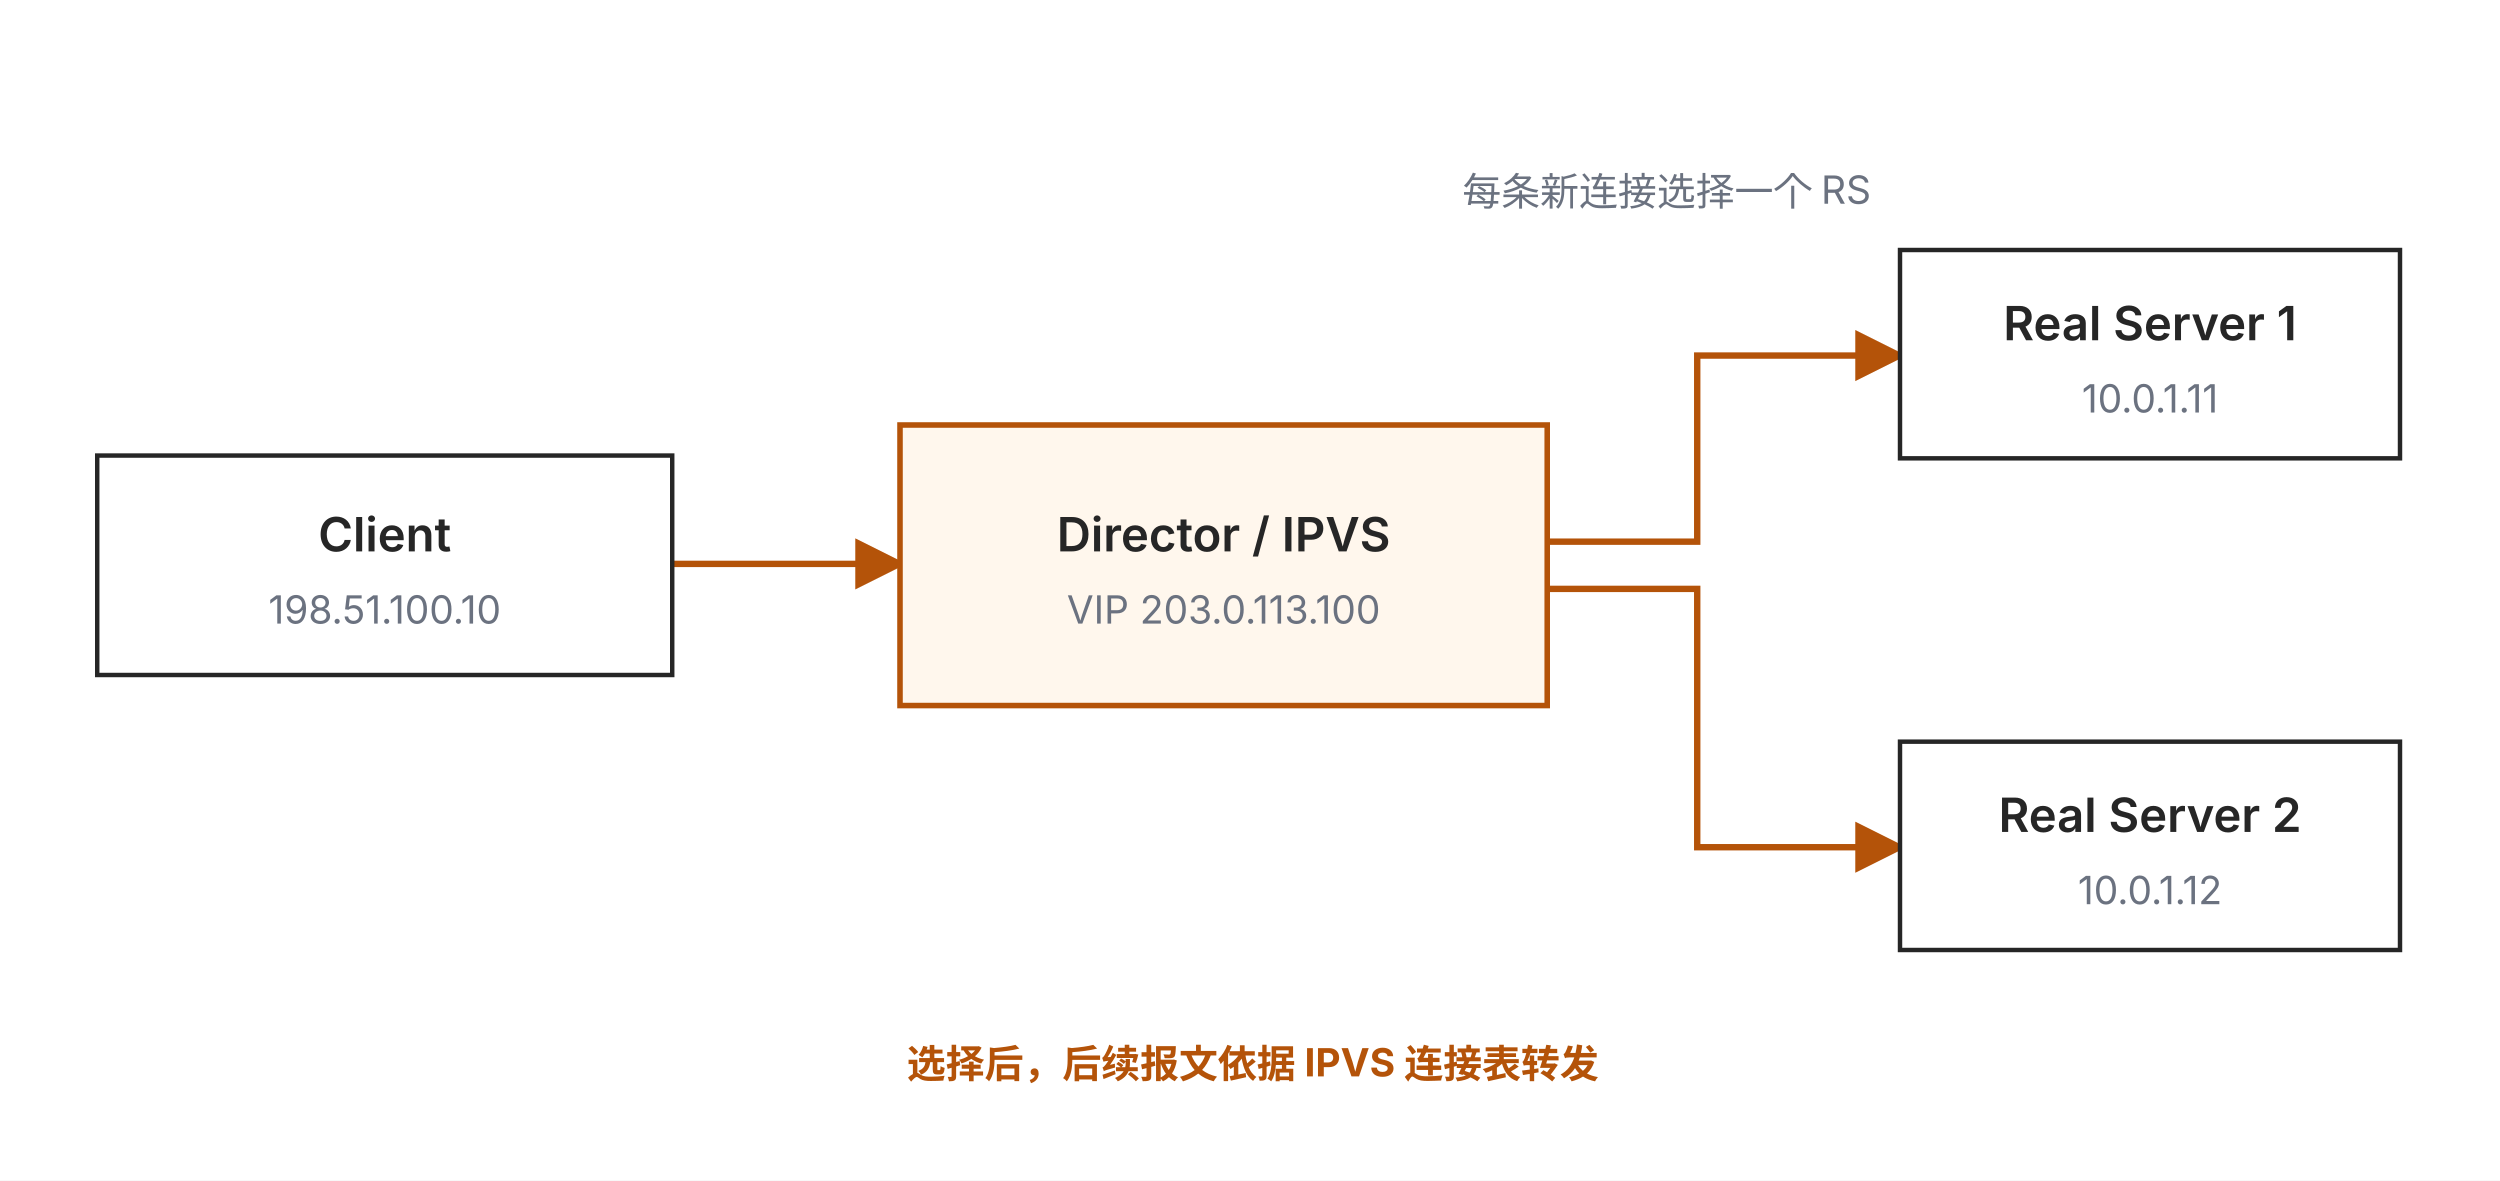
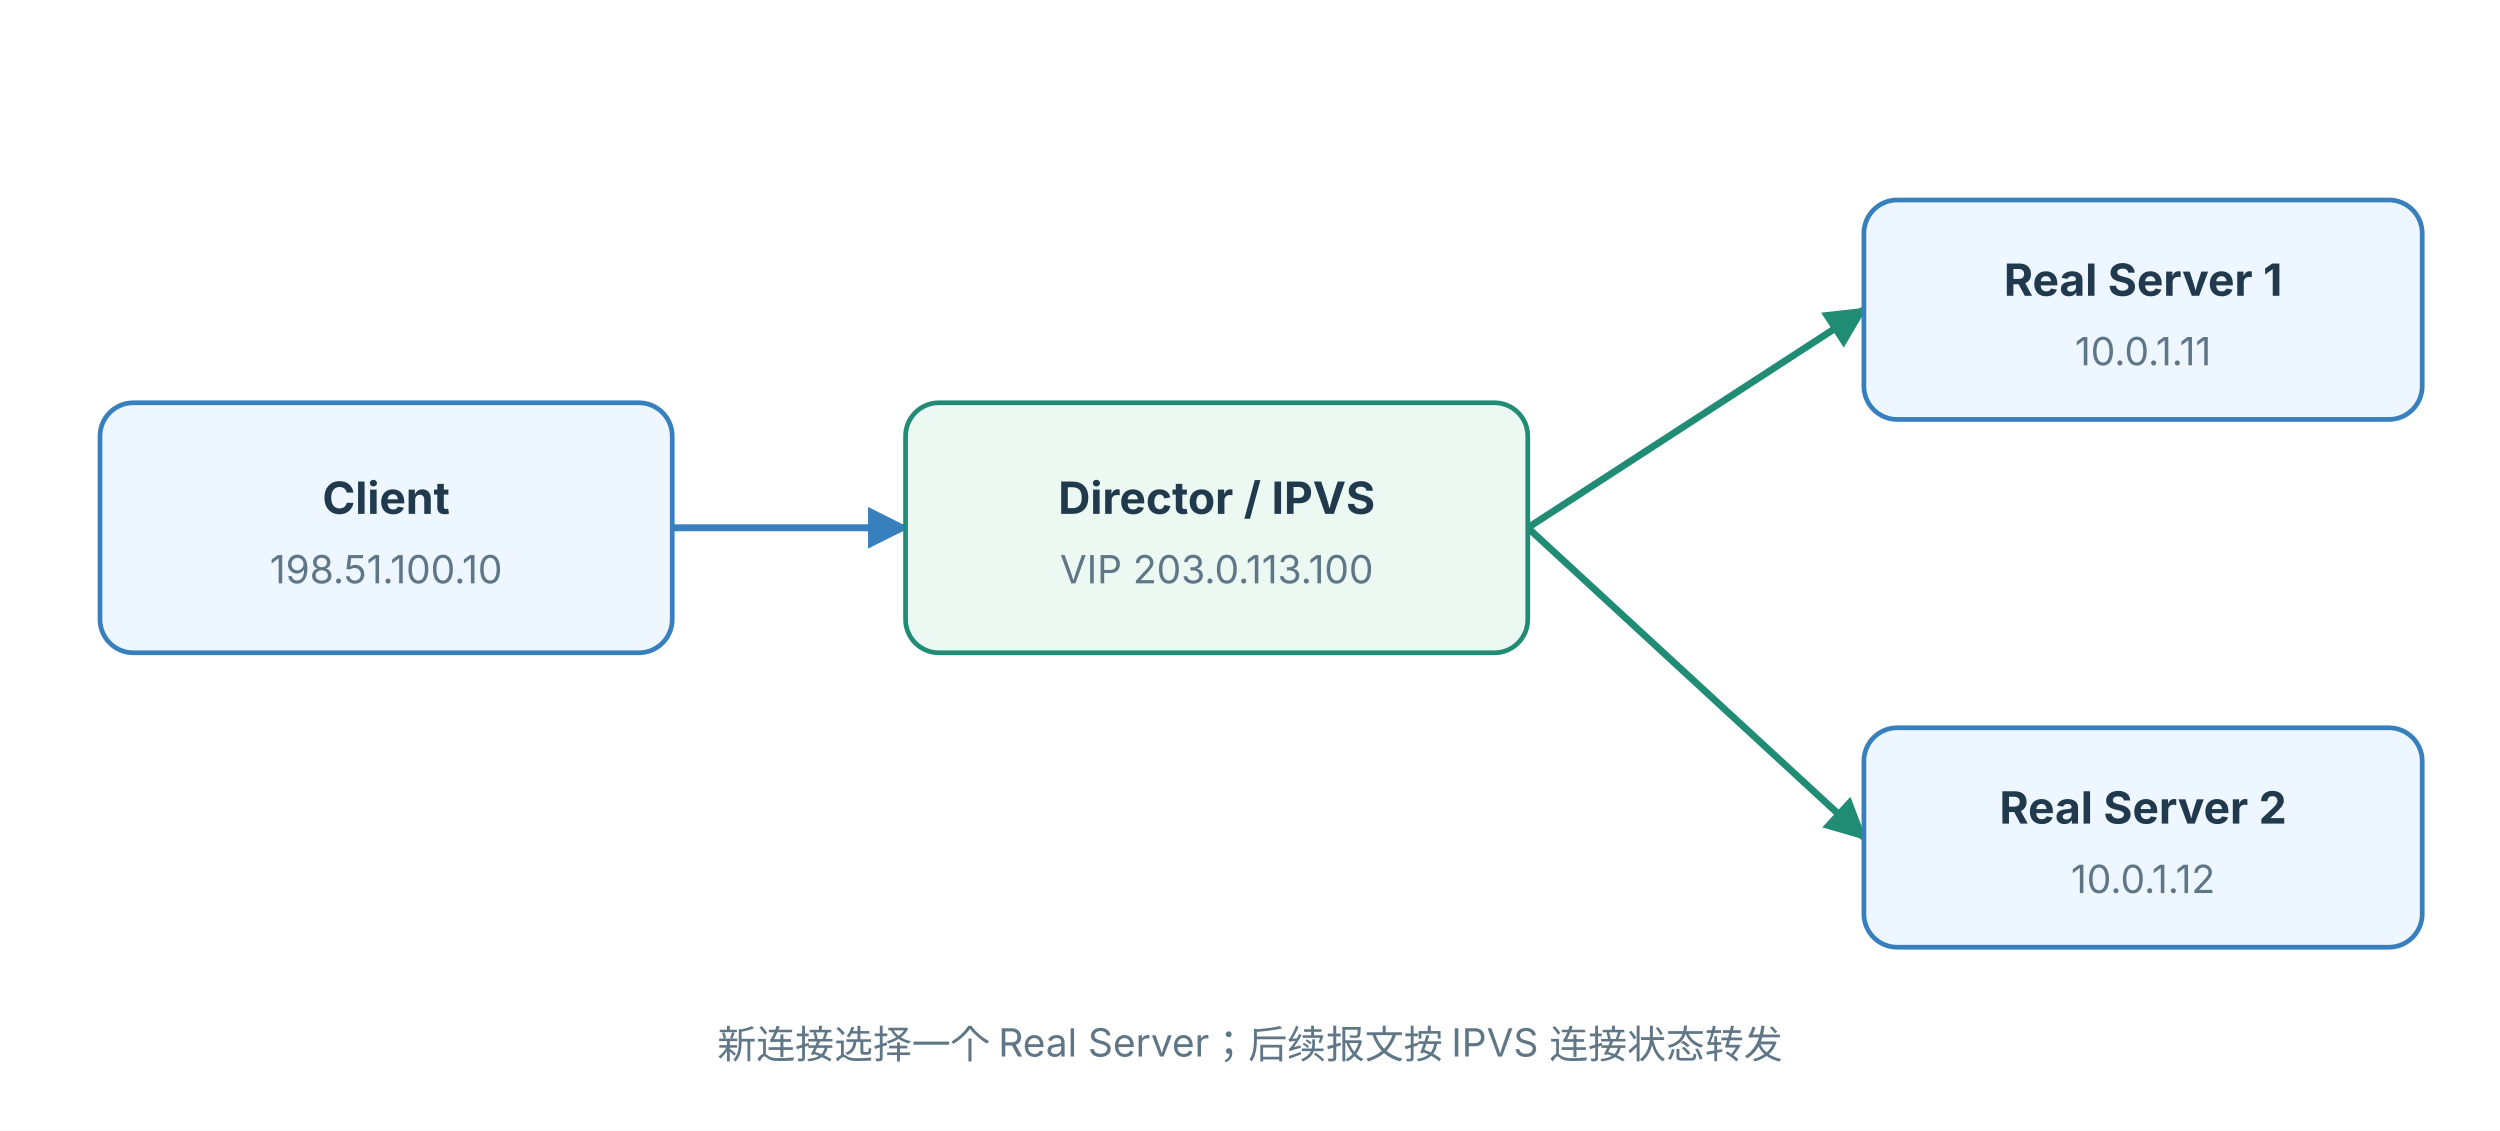
- <svg xmlns="http://www.w3.org/2000/svg" width="900" height="425" viewBox="0 0 900 425" role="img" aria-label="LVS：VIP、Director 与 Real Servers">
+ <svg xmlns="http://www.w3.org/2000/svg" width="900" height="407" viewBox="0 0 900 407" role="img" aria-label="lvs-architecture">
  <defs>
-     <marker id="arrow-ink" markerWidth="8" markerHeight="8" refX="7" refY="4" orient="auto">
-       <path d="M0 0 L8 4 L0 8Z" fill="#262626" />
+     <marker id="ab" viewBox="0 0 10 10" refX="9" refY="5" markerWidth="6" markerHeight="6" orient="auto">
+       <path d="M0 0 L10 5 L0 10Z" fill="#377fbd" />
    </marker>
-     <marker id="arrow-accent" markerWidth="8" markerHeight="8" refX="7" refY="4" orient="auto">
-       <path d="M0 0 L8 4 L0 8Z" fill="#b45309" />
+     <marker id="ag" viewBox="0 0 10 10" refX="9" refY="5" markerWidth="6" markerHeight="6" orient="auto">
+       <path d="M0 0 L10 5 L0 10Z" fill="#218c74" />
+     </marker>
+     <marker id="am" viewBox="0 0 10 10" refX="9" refY="5" markerWidth="6" markerHeight="6" orient="auto">
+       <path d="M0 0 L10 5 L0 10Z" fill="#5f7687" />
    </marker>
  </defs>
-   <style>text{font-family:-apple-system,BlinkMacSystemFont,"Noto Sans SC","Microsoft YaHei",sans-serif}.title{font-size:17px;font-weight:600;fill:#262626}.sub{font-size:14px;fill:#6b7280}.section{font-size:15px;font-weight:700;fill:#262626;letter-spacing:.3px}.annotation{font-size:14px;fill:#6b7280}.annotation.important{fill:#b45309;font-weight:650}</style>
-   <rect x="0" y="0" width="900" height="425" fill="#fff" />
-   <path d="M242 203 L324 203" fill="none" stroke="#b45309" stroke-width="2.3" marker-end="url(#arrow-accent)" />
-   <path d="M557 195 L611 195 L611 128 L684 128" fill="none" stroke="#b45309" stroke-width="2.3" marker-end="url(#arrow-accent)" />
-   <path d="M557 212 L611 212 L611 305 L684 305" fill="none" stroke="#b45309" stroke-width="2.3" marker-end="url(#arrow-accent)" />
-   <rect x="35" y="164" width="207" height="79" fill="#fff" stroke="#262626" stroke-width="1.6" />
-   <text x="138.5" y="198.5" text-anchor="middle" class="title">Client</text>
-   <text x="138.5" y="224.5" text-anchor="middle" class="sub">198.51.100.10</text>
-   <rect x="324" y="153" width="233" height="101" fill="#fff7ed" stroke="#b45309" stroke-width="2" />
-   <text x="440.5" y="198.5" text-anchor="middle" class="title">Director / IPVS</text>
-   <text x="440.5" y="224.5" text-anchor="middle" class="sub">VIP 203.0.113.100</text>
-   <rect x="684" y="90" width="180" height="75" fill="#fff" stroke="#262626" stroke-width="1.6" />
-   <text x="774" y="122.5" text-anchor="middle" class="title">Real Server 1</text>
-   <text x="774" y="148.5" text-anchor="middle" class="sub">10.0.1.11</text>
-   <rect x="684" y="267" width="180" height="75" fill="#fff" stroke="#262626" stroke-width="1.6" />
-   <text x="774" y="299.5" text-anchor="middle" class="title">Real Server 2</text>
-   <text x="774" y="325.5" text-anchor="middle" class="sub">10.0.1.12</text>
-   <text x="600" y="74" class="annotation" font-size="14" text-anchor="middle">每条新连接选择一个 RS</text>
-   <text x="451" y="388" class="annotation important" font-size="14" text-anchor="middle">选择后，后续报文依据 IPVS 连接表转发</text>
+   <style>text{font-family:-apple-system,BlinkMacSystemFont,"Noto Sans SC","Microsoft YaHei",sans-serif}.head{font-size:17px;font-weight:700;fill:#20394c}.label{font-size:16px;font-weight:650;fill:#20394c}.sub{font-size:14px;fill:#5f7687}.note{font-size:14px;fill:#5f7687}</style>
+   <rect width="900" height="407" fill="#fff" />
+   <path d="M242 190 L326 190" fill="none" stroke="#377fbd" stroke-width="2.5" marker-end="url(#ab)" />
+   <path d="M550 190 L671 111.5" fill="none" stroke="#218c74" stroke-width="2.5" marker-end="url(#ag)" />
+   <path d="M550 190 L671 301.5" fill="none" stroke="#218c74" stroke-width="2.5" marker-end="url(#ag)" />
+   <rect x="36" y="145" width="206" height="90" rx="12" stroke="#377fbd" stroke-width="1.7" fill="#eef6ff" />
+   <text x="139" y="185" class="label" text-anchor="middle">Client</text>
+   <text x="139" y="210" class="sub" text-anchor="middle">198.51.100.10</text>
+   <rect x="326" y="145" width="224" height="90" rx="12" stroke="#218c74" stroke-width="1.7" fill="#ecf9f3" />
+   <text x="438" y="185" class="label" text-anchor="middle">Director / IPVS</text>
+   <text x="438" y="210" class="sub" text-anchor="middle">VIP 203.0.113.100</text>
+   <rect x="671" y="72" width="201" height="79" rx="12" stroke="#377fbd" stroke-width="1.7" fill="#eef6ff" />
+   <text x="771.5" y="106.5" class="label" text-anchor="middle">Real Server 1</text>
+   <text x="771.5" y="131.5" class="sub" text-anchor="middle">10.0.1.11</text>
+   <rect x="671" y="262" width="201" height="79" rx="12" stroke="#377fbd" stroke-width="1.7" fill="#eef6ff" />
+   <text x="771.5" y="296.5" class="label" text-anchor="middle">Real Server 2</text>
+   <text x="771.5" y="321.5" class="sub" text-anchor="middle">10.0.1.12</text>
+   <text x="450" y="381" class="note" text-anchor="middle">新连接选择一个 Real Server；后续报文按 IPVS 连接状态转发</text>
</svg>
